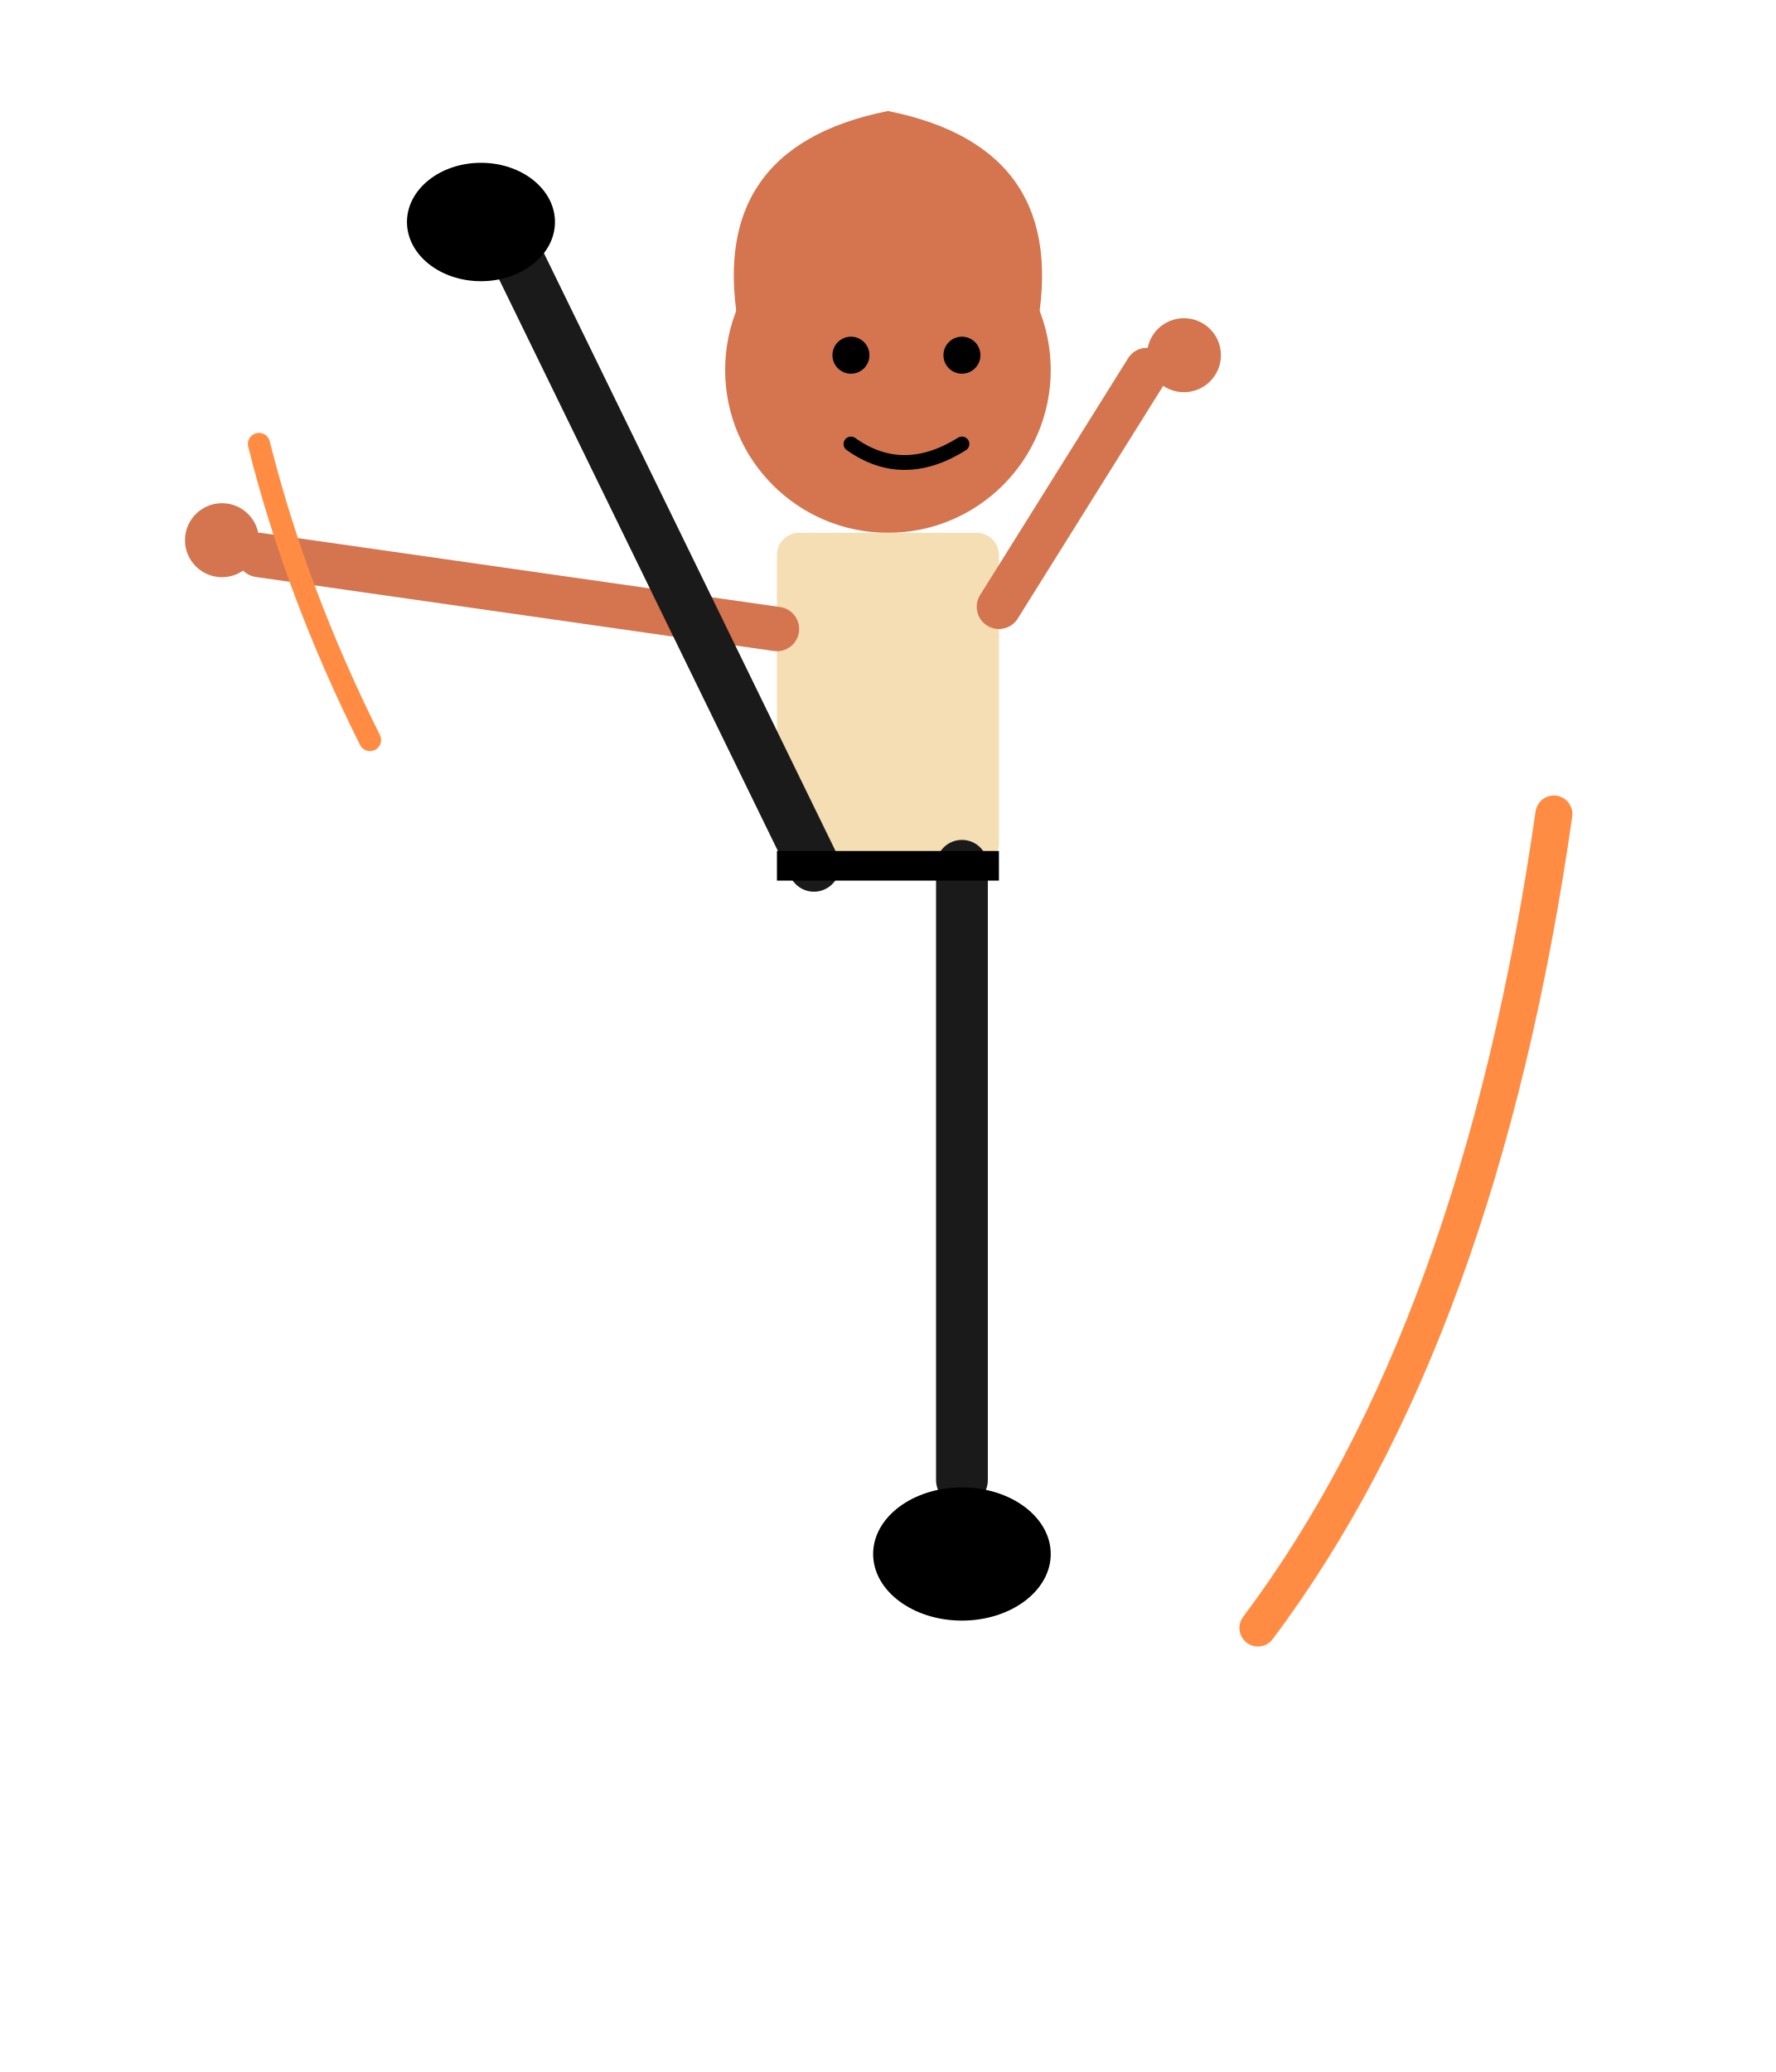
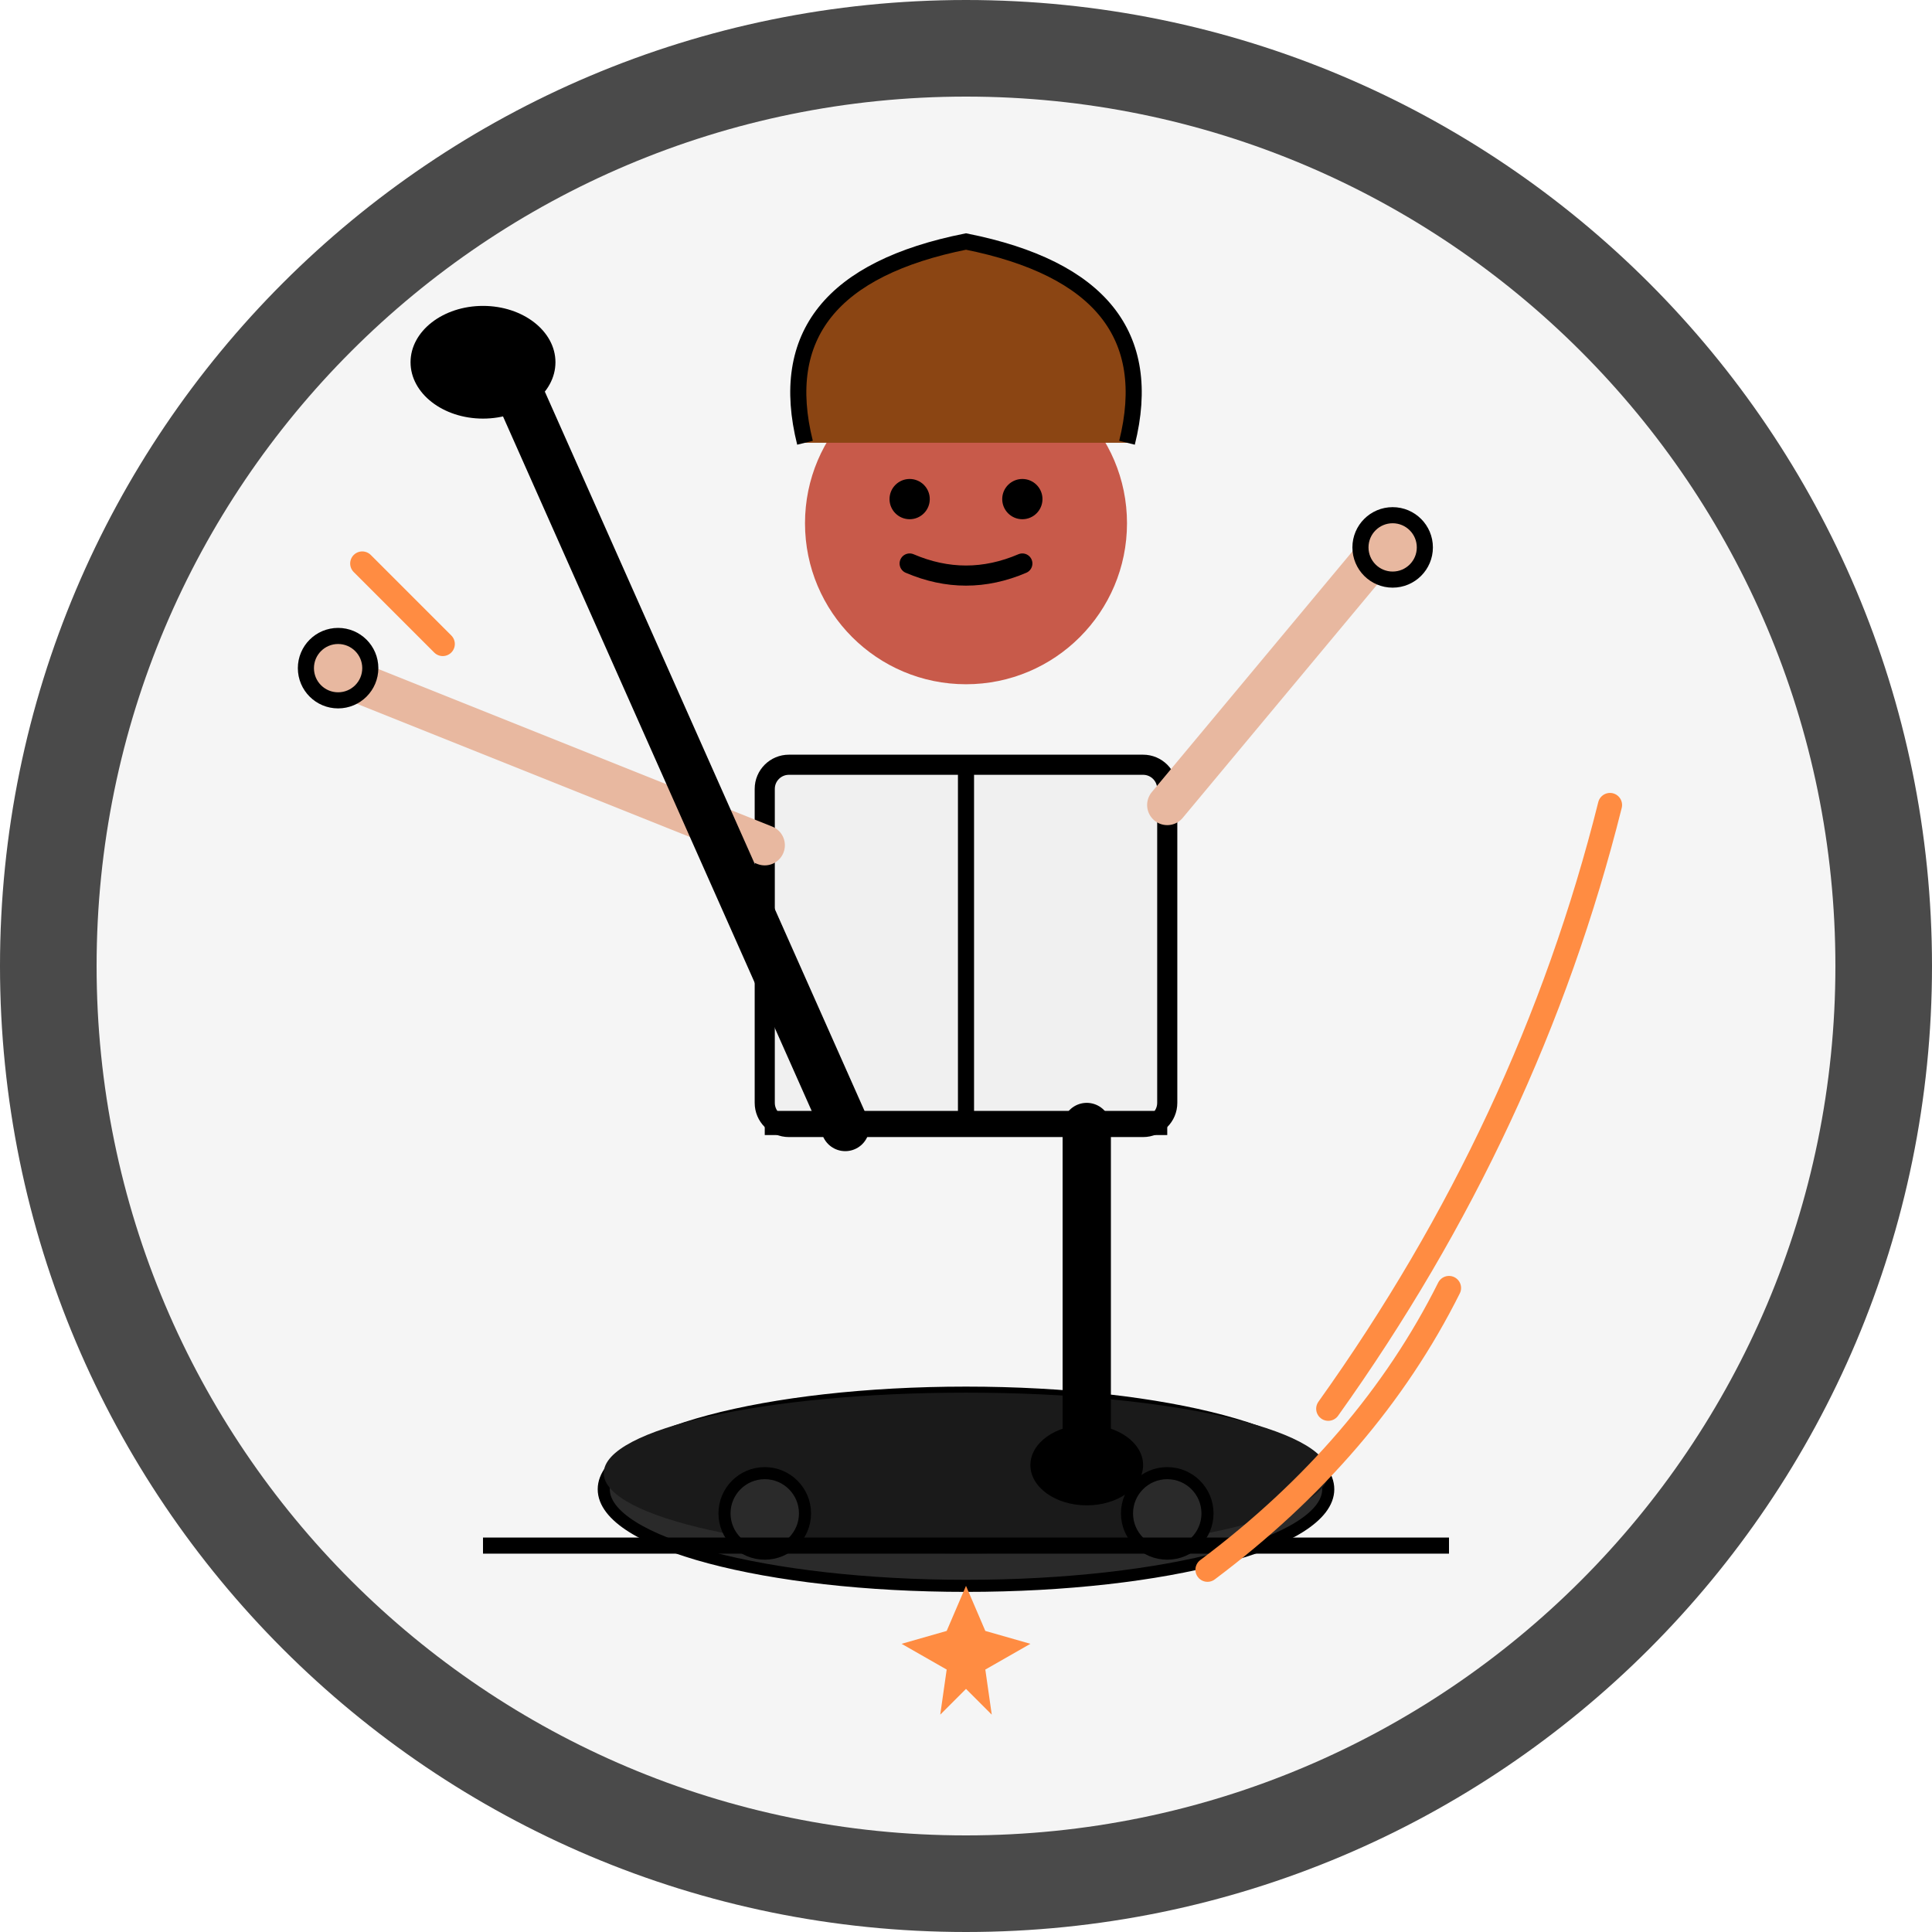
- <svg xmlns="http://www.w3.org/2000/svg" viewBox="0 0 240 280">
+ <svg xmlns="http://www.w3.org/2000/svg" viewBox="0 0 240 240">
  <defs>
    <style>
-       .norris-body { fill: #D4754F; }
-       .norris-clothes { fill: #F5DEB3; }
-       .norris-pants { fill: #1a1a1a; }
-       .norris-accent { stroke: #FF8C42; fill: none; stroke-linecap: round; }
-       .norris-outline { stroke: #000; fill: none; stroke-linecap: round; stroke-linejoin: round; }
+       .bg-circle { fill: #f5f5f5; }
+       .border-circle { fill: none; stroke: #4a4a4a; stroke-width: 16; }
+       .head { fill: #c85a4a; }
+       .body { fill: #f0f0f0; stroke: #000; stroke-width: 2.5; }
+       .skin { fill: #e8b8a0; stroke: #000; stroke-width: 2; }
+       .hair { fill: #8b4513; }
+       .board { fill: #2a2a2a; stroke: #000; stroke-width: 1.5; }
+       .outline { stroke: #000; fill: none; stroke-width: 2.5; stroke-linecap: round; stroke-linejoin: round; }
+       .orange-accent { stroke: #ff8c42; fill: none; stroke-width: 3; stroke-linecap: round; }
+       .star { fill: #ff8c42; }
    </style>
  </defs>
-   <circle cx="120" cy="50" r="22" class="norris-body" />
-   <path d="M 100 45 Q 95 20 120 15 Q 145 20 140 45" class="norris-body" />
-   <circle cx="115" cy="48" r="2.5" fill="#000" />
-   <circle cx="130" cy="48" r="2.5" fill="#000" />
-   <path d="M 115 60 Q 122 65 130 60" class="norris-outline" stroke-width="2" />
-   <rect x="105" y="72" width="30" height="45" fill="#F5DEB3" rx="3" />
-   <line x1="105" y1="85" x2="35" y2="75" stroke="#D4754F" stroke-width="6" stroke-linecap="round" />
-   <circle cx="30" cy="73" r="5" class="norris-body" />
-   <line x1="135" y1="82" x2="155" y2="50" stroke="#D4754F" stroke-width="6" stroke-linecap="round" />
-   <circle cx="160" cy="48" r="5" class="norris-body" />
-   <line x1="110" y1="117" x2="70" y2="35" stroke="#1a1a1a" stroke-width="7" stroke-linecap="round" />
-   <ellipse cx="65" cy="30" rx="10" ry="8" fill="#000" />
-   <line x1="130" y1="117" x2="130" y2="200" stroke="#1a1a1a" stroke-width="7" stroke-linecap="round" />
-   <ellipse cx="130" cy="210" rx="12" ry="9" fill="#000" />
-   <rect x="105" y="115" width="30" height="4" fill="#000" />
-   <path d="M 170 220 Q 200 180 210 110" stroke="#FF8C42" stroke-width="5" fill="none" stroke-linecap="round" />
-   <path d="M 50 100 Q 40 80 35 60" class="norris-accent" stroke-width="3" />
+   <circle cx="120" cy="120" r="112" class="border-circle" />
+   <circle cx="120" cy="120" r="108" class="bg-circle" />
+   <ellipse cx="120" cy="185" rx="45" ry="12" class="board" />
+   <ellipse cx="120" cy="183" rx="45" ry="10" fill="#1a1a1a" />
+   <circle cx="95" cy="188" r="5" class="board" />
+   <circle cx="145" cy="188" r="5" class="board" />
+   <line x1="60" y1="192" x2="180" y2="192" stroke="#000" stroke-width="2" />
+   <rect x="95" y="95" width="50" height="45" rx="3" class="body" />
+   <line x1="120" y1="95" x2="120" y2="140" stroke="#000" stroke-width="2" />
+   <circle cx="120" cy="65" r="20" class="head" />
+   <path d="M 100 55 Q 95 35 120 30 Q 145 35 140 55" class="hair" stroke="#000" stroke-width="2" />
+   <circle cx="113" cy="62" r="2.5" fill="#000" />
+   <circle cx="127" cy="62" r="2.5" fill="#000" />
+   <path d="M 113 70 Q 120 73 127 70" class="outline" />
+   <line x1="95" y1="105" x2="45" y2="85" stroke="#e8b8a0" stroke-width="5" stroke-linecap="round" />
+   <circle cx="42" cy="83" r="4" class="skin" />
+   <line x1="145" y1="100" x2="170" y2="70" stroke="#e8b8a0" stroke-width="5" stroke-linecap="round" />
+   <circle cx="173" cy="68" r="4" class="skin" />
+   <line x1="105" y1="140" x2="65" y2="50" stroke="#000" stroke-width="6" stroke-linecap="round" />
+   <ellipse cx="60" cy="45" rx="9" ry="7" fill="#000" />
+   <line x1="135" y1="140" x2="135" y2="178" stroke="#000" stroke-width="6" stroke-linecap="round" />
+   <ellipse cx="135" cy="182" rx="7" ry="5" fill="#000" />
+   <rect x="95" y="138" width="50" height="3" fill="#000" />
+   <path d="M 165 175 Q 190 140 200 100" class="orange-accent" />
+   <path d="M 150 195 Q 170 180 180 160" class="orange-accent" />
+   <g transform="translate(120, 205)">
+     <polygon points="0,-8 2.4,-2.4 8,-0.8 2.4,2.4 3.2,8 0,4.8 -3.2,8 -2.4,2.4 -8,-0.8 -2.4,-2.4" class="star" />
+   </g>
+   <path d="M 55 80 Q 50 75 45 70" class="orange-accent" stroke-width="2" />
</svg>
